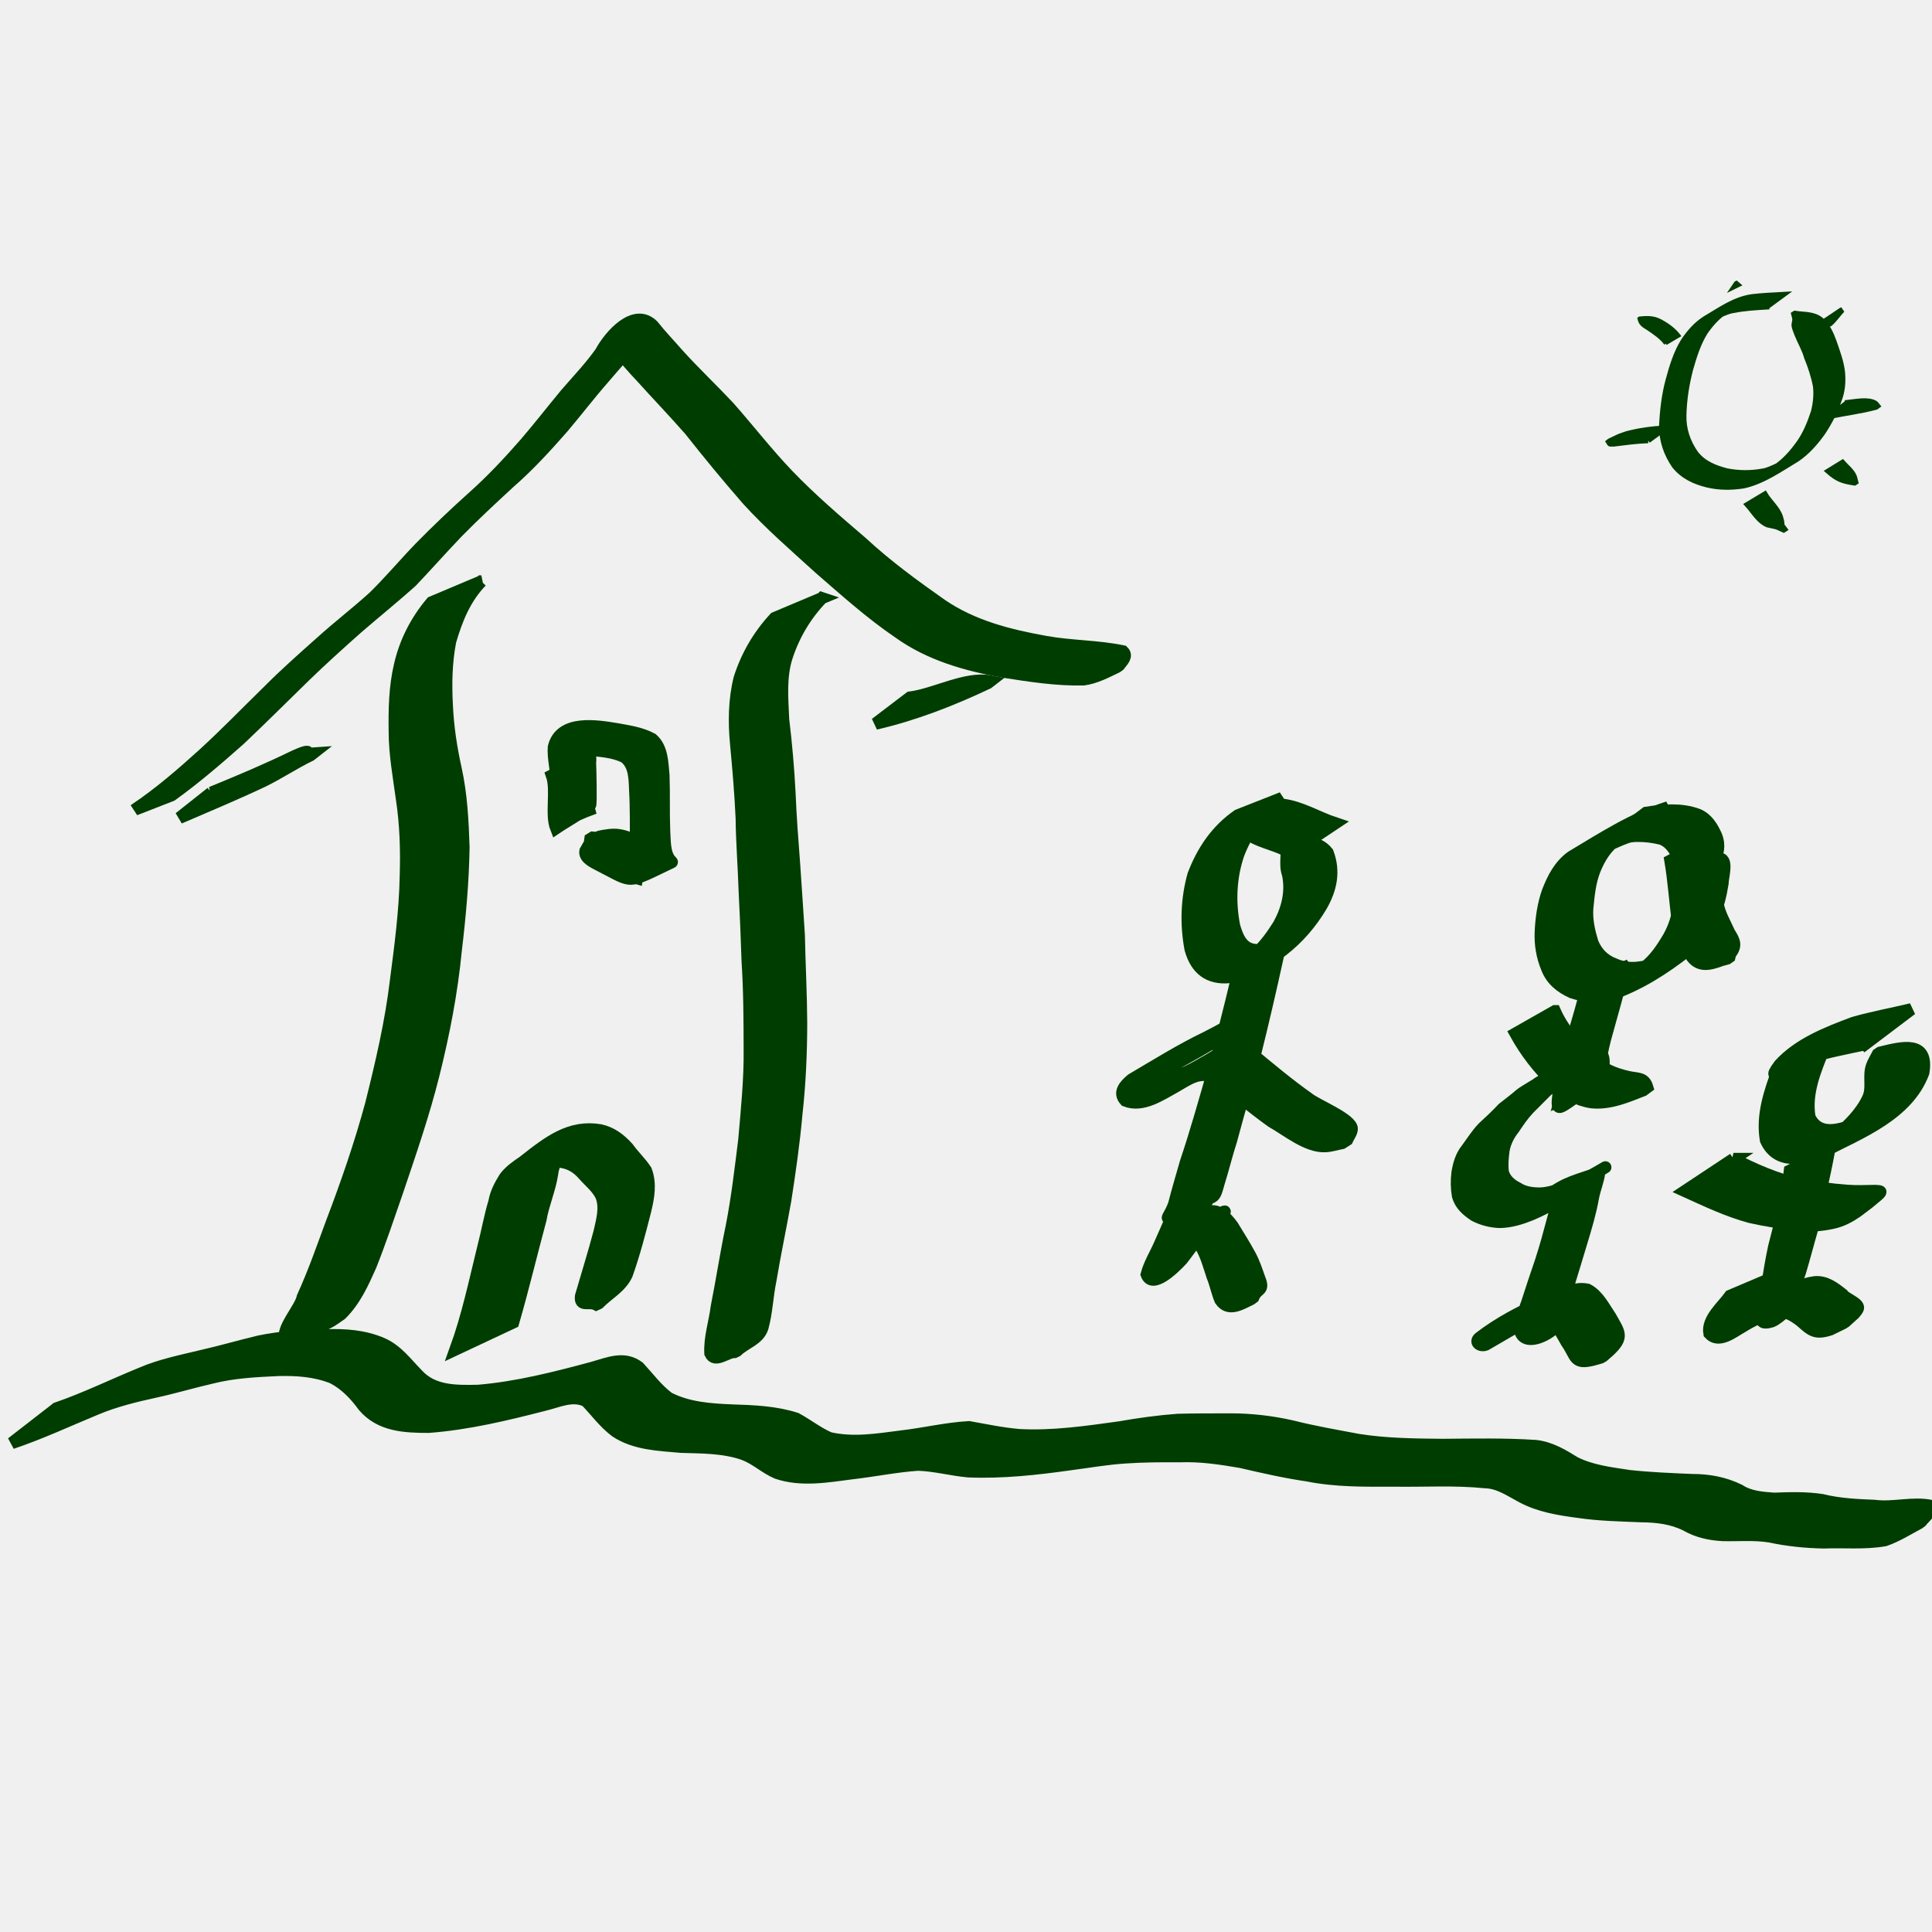
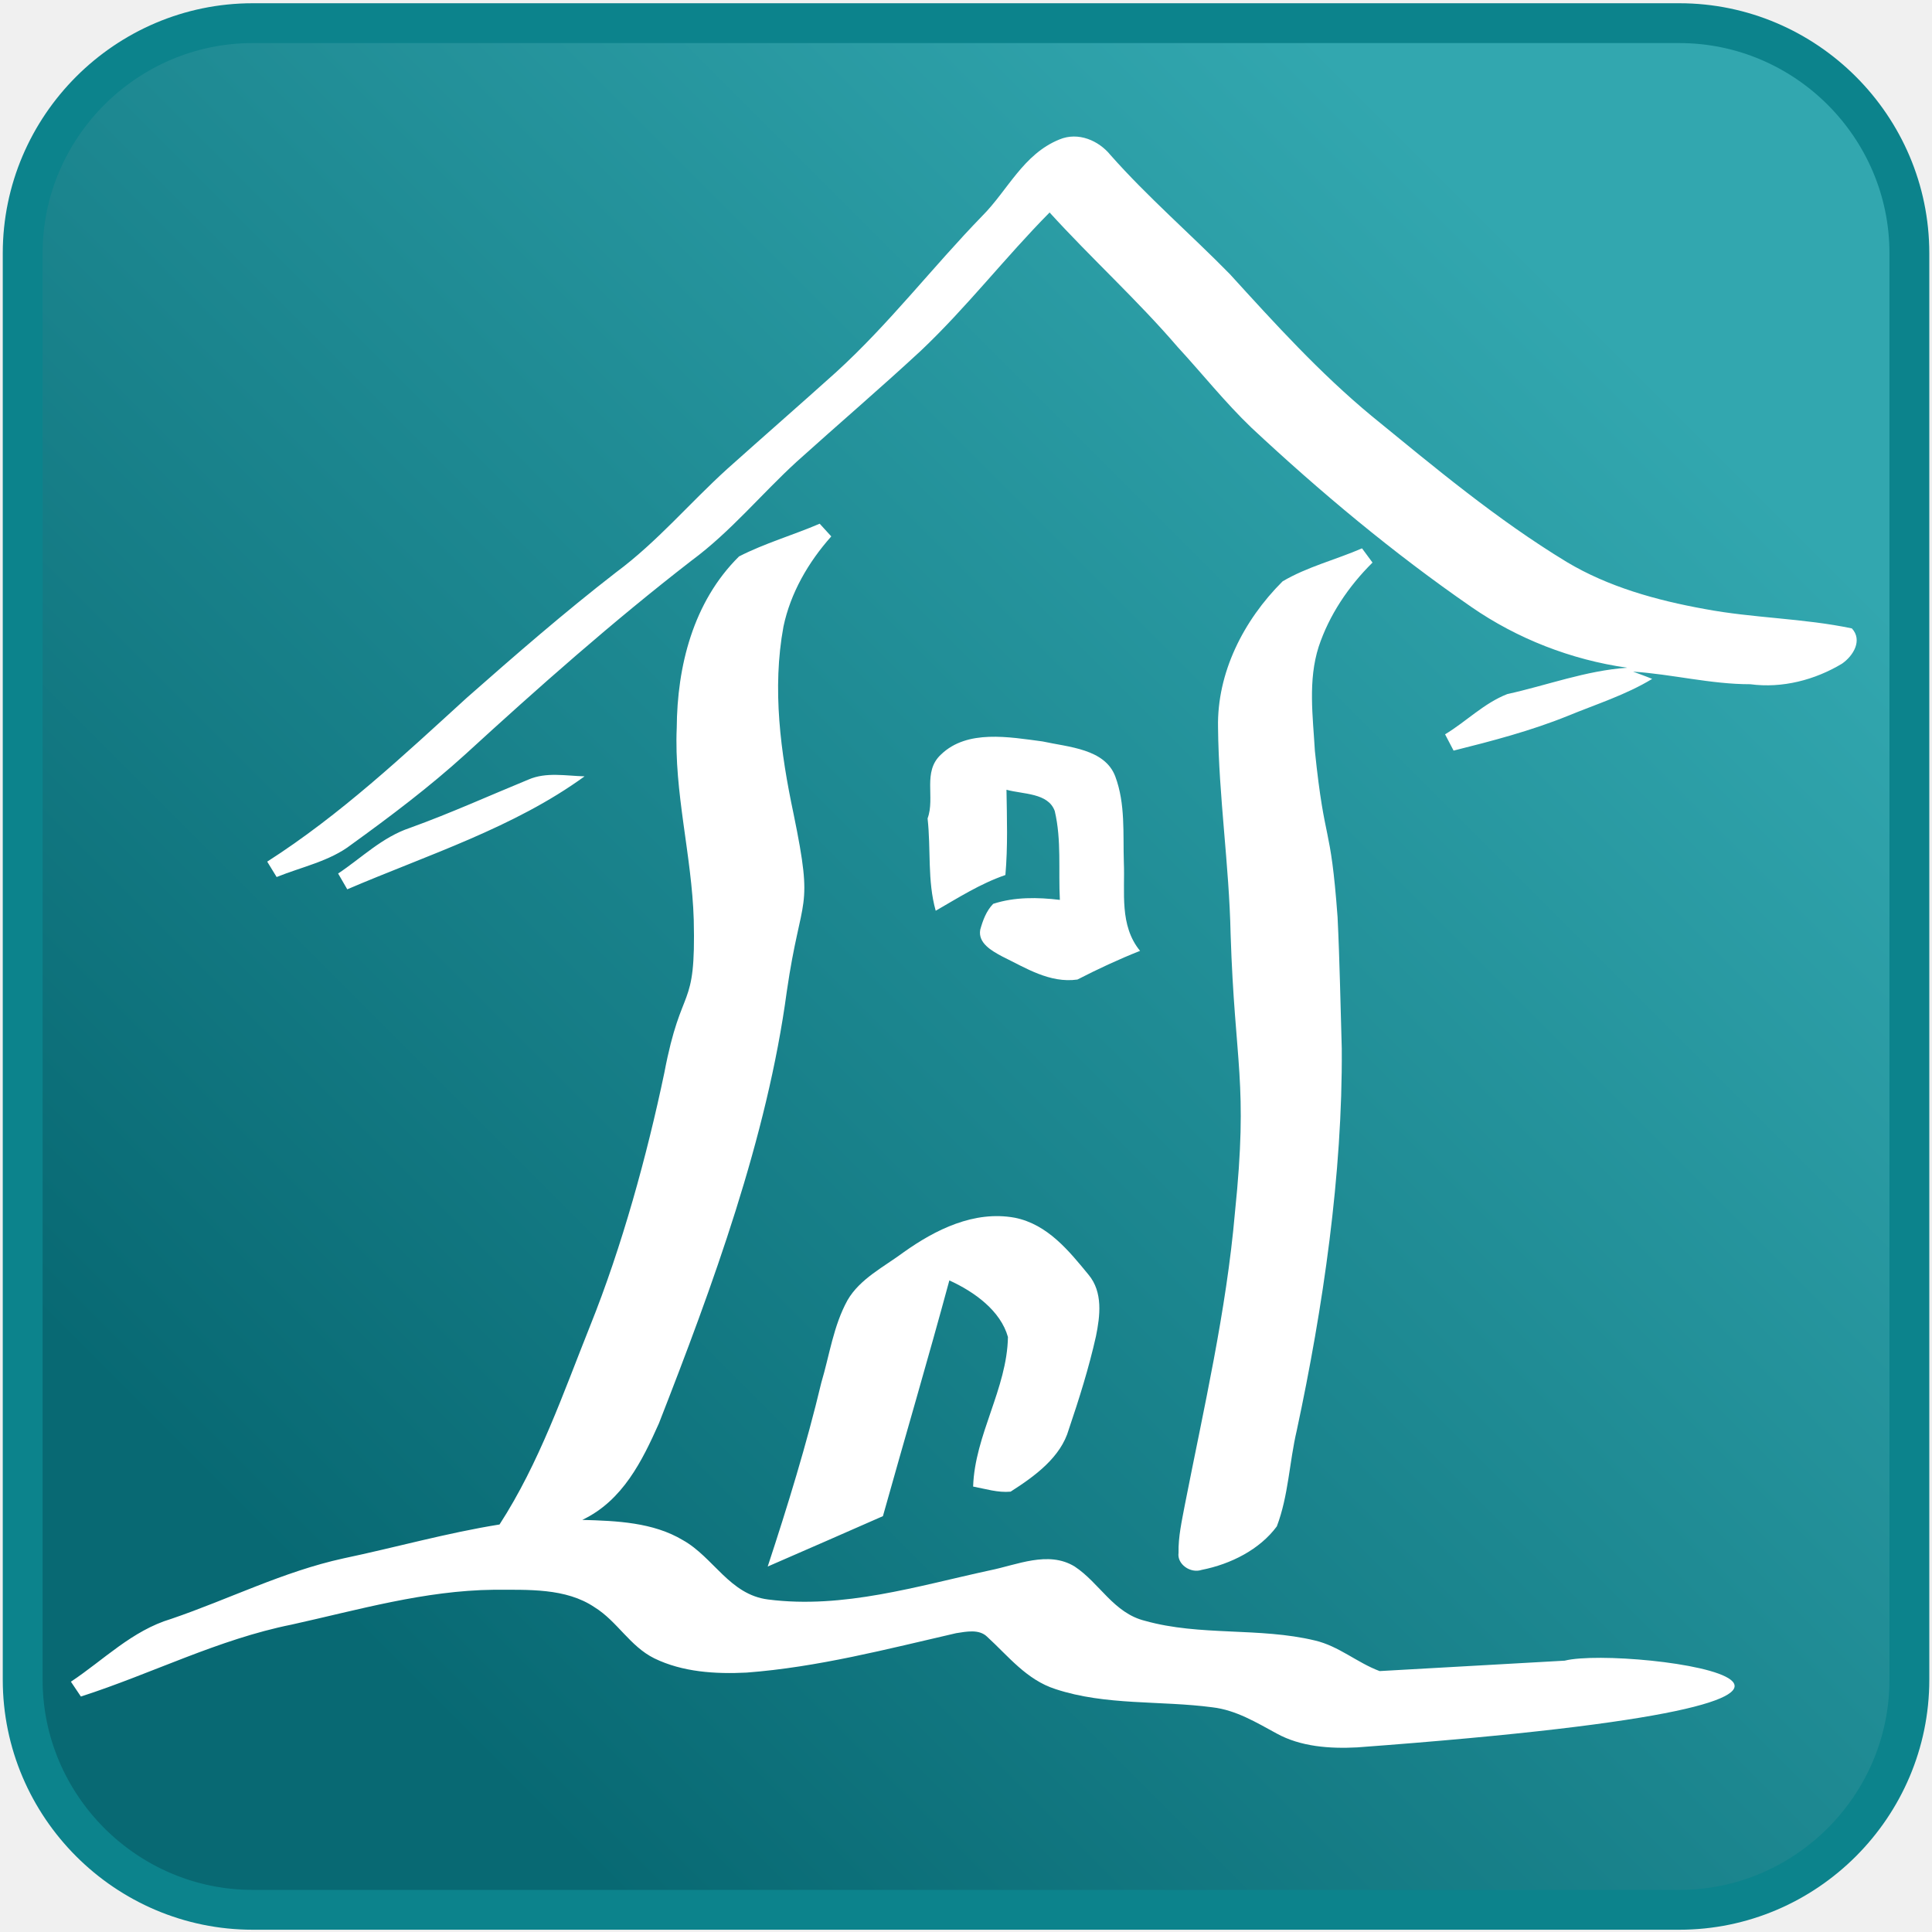
- <svg xmlns="http://www.w3.org/2000/svg" width="48px" height="48px" id="svg2952" version="1.1">
-   <defs id="defs2954">
-     </defs>
-   <g id="layer1">
-     <g id="g2881" transform="matrix(0.1455191,0,0,0.1455191,-29.77477,-40.18563)">
-       <path d="m 286.792,375.408 c -2.783,2.884 -4.217,6.458 -5.316,10.229 -0.701,3.602 -0.765,7.291 -0.568,10.944 0.163,3.669 0.717,7.301 1.516,10.882 0.959,4.373 1.18,8.858 1.33,13.319 -0.095,5.916 -0.625,11.813 -1.328,17.684 -0.693,7.136 -2.058,14.176 -3.795,21.125 -1.696,6.804 -3.997,13.428 -6.234,20.066 -1.469,4.224 -2.875,8.469 -4.533,12.624 -1.333,2.991 -2.658,5.925 -5.007,8.253 -2.183,1.503 -1,0.775 -3.571,2.148 l -3.557,1.474 c -1.817,0.701 -0.983,0.565 -2.454,0.632 -0.574,-1.964 2.613,-5.226 3.017,-7.188 1.9,-4.152 3.392,-8.469 4.978,-12.748 2.52,-6.614 4.841,-13.315 6.693,-20.15 1.753,-6.998 3.397,-14.015 4.253,-21.191 0.766,-5.875 1.548,-11.764 1.663,-17.696 0.147,-4.499 0.009,-8.985 -0.678,-13.444 -0.507,-3.725 -1.186,-7.435 -1.204,-11.21 -0.057,-3.829 0.004,-7.666 0.89,-11.418 0.914,-4.008 2.763,-7.593 5.411,-10.751 l 8.495,-3.584 z" id="path3338" style="fill:#003d00;fill-opacity:1;stroke:#003d00;stroke-width:2.06;stroke-opacity:1" />
-       <path d="m 344.936,378.271 c -2.741,2.851 -4.732,6.178 -5.972,9.916 -1.156,3.505 -0.789,7.18 -0.64,10.793 0.511,4.212 0.88,8.44 1.095,12.677 0.162,4.019 0.469,8.027 0.777,12.037 0.26,4.038 0.564,8.069 0.806,12.108 0.102,5.009 0.373,10.013 0.398,15.024 -0.008,5.17 -0.235,10.348 -0.808,15.487 -0.441,4.946 -1.146,9.858 -1.906,14.762 -0.809,4.588 -1.784,9.147 -2.55,13.742 -0.553,2.652 -0.617,5.399 -1.348,8.013 -0.673,2.053 -2.922,2.573 -4.355,3.953 l -0.423,0.207 c -1.331,-0.015 -3.339,1.951 -4.124,0.236 -0.145,-2.682 0.76,-5.31 1.09,-7.948 0.907,-4.569 1.602,-9.178 2.561,-13.738 0.954,-4.894 1.525,-9.85 2.144,-14.796 0.444,-5.136 0.976,-10.267 0.922,-15.43 -0.017,-5.002 -0.026,-10.007 -0.354,-15.001 -0.125,-4.085 -0.31,-8.168 -0.513,-12.25 -0.127,-4.063 -0.461,-8.119 -0.502,-12.184 -0.195,-4.256 -0.551,-8.489 -0.956,-12.729 -0.349,-3.727 -0.311,-7.5 0.595,-11.154 1.24,-3.876 3.24,-7.333 6.015,-10.334 l 8.051,-3.39 z" id="path3340" style="fill:#003d00;fill-opacity:1;stroke:#003d00;stroke-width:2.06;stroke-opacity:1" />
-       <path d="m 227.656,414.372 c 4.17,-2.791 7.973,-6.09 11.685,-9.453 3.801,-3.47 7.375,-7.177 11.058,-10.769 2.852,-2.875 5.886,-5.558 8.91,-8.25 2.965,-2.696 6.156,-5.128 9.119,-7.826 2.741,-2.679 5.204,-5.621 7.865,-8.378 2.898,-2.961 5.905,-5.812 8.985,-8.582 3.24,-2.87 6.188,-6.029 9.034,-9.282 2.363,-2.752 4.587,-5.618 6.902,-8.41 2.028,-2.348 4.19,-4.595 5.978,-7.137 1.488,-2.789 5.717,-7.678 8.885,-4.55 1.362,1.728 2.895,3.304 4.335,4.964 2.769,3.065 5.779,5.901 8.605,8.914 3.412,3.857 6.558,7.938 10.124,11.658 3.939,4.104 8.263,7.805 12.583,11.496 4.251,3.941 8.92,7.356 13.655,10.678 5.338,3.631 11.471,5.172 17.727,6.296 4.379,0.792 8.876,0.707 13.232,1.613 0.855,0.833 -0.135,1.674 -0.671,2.406 l -0.382,0.275 c -1.823,0.872 -3.635,1.835 -5.665,2.122 -4.624,0.101 -9.219,-0.62 -13.776,-1.336 -6.329,-1.15 -12.508,-2.881 -17.813,-6.689 -4.791,-3.259 -9.085,-7.133 -13.46,-10.921 -4.203,-3.824 -8.507,-7.54 -12.338,-11.75 -3.374,-3.87 -6.631,-7.82 -9.811,-11.851 -2.702,-3.089 -5.548,-6.048 -8.297,-9.095 -1.529,-1.583 -2.92,-3.276 -4.344,-4.951 -1.965,-2.317 -0.622,-0.382 5.492,-4.313 0.104,-0.067 -1.551,2.196 -1.397,2.142 -1.901,2.548 -4.119,4.836 -6.156,7.274 -2.417,2.754 -4.639,5.665 -7.005,8.463 -2.886,3.298 -5.85,6.535 -9.159,9.418 -3.009,2.78 -6.017,5.563 -8.884,8.491 -2.649,2.769 -5.186,5.637 -7.824,8.414 -3.008,2.694 -6.151,5.22 -9.201,7.865 -3.037,2.696 -6.061,5.411 -8.974,8.242 -3.703,3.617 -7.373,7.267 -11.128,10.829 -3.758,3.33 -7.565,6.611 -11.643,9.549 l -6.247,2.435 z" id="path3342" style="fill:#003d00;fill-opacity:1;stroke:#003d00;stroke-width:2.06;stroke-opacity:1" />
-       <path d="m 423.491,412.391 c -3.531,2.382 -5.913,5.639 -7.437,9.565 -1.36,3.96 -1.528,8.181 -0.737,12.268 0.913,3.253 2.211,4.7 5.643,3.932 4.651,-2.236 -2.323,1.611 -3.611,2.171 -0.648,0.281 1.128,-0.853 1.65,-1.328 1.598,-1.453 2.774,-3.117 3.921,-4.927 1.487,-2.688 2.226,-5.631 1.584,-8.66 -0.62,-1.748 0.038,-3.438 -0.37,-5.163 l 0.394,-0.259 c 2.48,0.026 5.03,-0.466 6.753,1.718 1.218,3.2 0.607,6.198 -1.099,9.154 -3.532,5.924 -8.814,10.1 -15.658,12.122 -3.523,0.34 -5.699,-1.358 -6.656,-4.787 -0.795,-4.236 -0.664,-8.503 0.496,-12.674 1.581,-4.12 3.919,-7.609 7.597,-10.17 l 7.531,-2.963 z" id="path3344" style="fill:#003d00;fill-opacity:1;stroke:#003d00;stroke-width:2.06;stroke-opacity:1" />
-       <path d="m 422.692,439.815 c -1.198,5.423 -2.44,10.83 -3.785,16.218 -1.341,4.968 -2.793,9.906 -4.121,14.878 -0.774,2.388 -1.353,4.829 -2.108,7.223 -0.968,3.412 -0.361,2.111 -7.57,3.822 -0.048,0.011 0.29,-0.605 1.117,-2.141 1.15,-2.572 2.645,-4.954 4.003,-7.415 l 0.978,-0.478 c 0.787,1.597 1.749,2.957 1.505,4.853 -0.01,0.101 -0.119,1.672 -0.277,1.772 -10.925,6.914 -8.579,6.589 -7.375,3.205 0.619,-2.415 1.33,-4.799 2.019,-7.194 1.673,-4.964 3.08,-10.009 4.534,-15.039 1.486,-5.442 2.885,-10.904 4.185,-16.393 l 6.895,-3.311 z" id="path3346" style="fill:#003d00;fill-opacity:1;stroke:#003d00;stroke-width:2.06;stroke-opacity:1" />
-       <path d="m 411.266,460.734 c 0.535,-2.449 1.624,-4.794 1.784,-7.318 -0.045,-0.044 -0.077,-0.155 -0.136,-0.132 -0.237,0.092 -0.28,0.443 -0.492,0.582 -0.617,0.407 -1.417,0.681 -2.078,1.011 0.471,-0.278 -2.447,1.43 -1.831,1.081 1.845,-1.045 7.348,-4.233 5.523,-3.155 -3.24,1.912 -6.443,3.822 -9.781,5.533 -3.087,1.489 -11.645,6.513 1.248,-0.871 -0.438,0.352 -2.599,1.806 -2.008,2.528 2.68,0.137 5.143,-1.583 7.396,-2.828 2.79,-1.629 4.393,-3.052 7.385,-1.159 3.178,2.635 6.323,5.272 9.696,7.655 1.2,1.058 7.545,3.576 7.439,5.255 -0.042,0.672 -0.538,1.235 -0.807,1.852 l -0.845,0.543 c -0.952,0.18 -1.888,0.487 -2.855,0.54 -3.129,0.171 -6.619,-2.769 -9.187,-4.211 -3.355,-2.382 -6.453,-5.078 -9.761,-7.518 -2.526,-1.206 -4.464,0.303 -6.705,1.59 -2.488,1.364 -5.579,3.516 -8.495,2.359 -1.256,-1.371 -0.145,-2.588 1.054,-3.609 4.213,-2.474 8.364,-5.081 12.775,-7.198 0.639,-0.323 2.531,-1.339 1.916,-0.972 -12.658,7.535 -1.058,0.267 3.395,-1.808 0.75,-0.268 2.279,-0.784 1.903,0.647 -0.991,2.688 -2.032,5.36 -3.109,8.014 l -3.425,1.589 z" id="path3348" style="fill:#003d00;fill-opacity:1;stroke:#003d00;stroke-width:2.06;stroke-opacity:1" />
-       <path d="m 412.738,476.054 c -1.292,3.246 -2.537,6.51 -3.912,9.722 -0.782,1.757 -1.472,3.568 -2.46,5.225 -0.61,1.201 -0.76,0.132 -1.036,0.253 -2.781,1.217 -5.225,3.249 -3.474,1.823 0.837,-0.898 1.556,-1.903 2.311,-2.871 0.893,-1.139 1.889,-2.207 2.693,-3.413 3.752,-5.195 5.793,-4.602 8.192,-1.338 1.006,1.655 2.041,3.29 2.966,4.991 0.685,1.26 1.135,2.625 1.606,3.974 0.922,2.234 -0.353,1.58 -1.032,3.237 l -0.374,0.286 c -1.729,0.835 -3.871,2.213 -5.244,0.182 -0.561,-1.31 -0.811,-2.753 -1.368,-4.076 -0.6,-1.814 -1.082,-3.713 -2.116,-5.342 -0.383,-0.666 -0.445,-0.899 -0.988,-1.409 -0.129,-0.121 -0.574,-0.198 -0.433,-0.306 8.065,-6.213 5.639,-3.696 3.908,-2.355 -1.203,1.129 -2.277,2.383 -3.325,3.655 -0.793,0.938 -1.48,1.955 -2.243,2.916 -1.485,1.594 -5.08,5.075 -6.035,2.534 0.473,-1.804 1.498,-3.415 2.233,-5.116 1.421,-3.188 2.853,-6.377 3.94,-9.699 l 6.192,-2.877 z" id="path3350" style="fill:#003d00;fill-opacity:1;stroke:#003d00;stroke-width:2.06;stroke-opacity:1" />
-       <path d="m 483.136,418.883 c -3.586,0.886 -15.815,8.036 -2.296,0.439 -1.929,1.329 -3.104,3.209 -3.966,5.337 -0.841,2.123 -1.046,4.376 -1.26,6.622 -0.133,2.021 0.312,3.934 0.897,5.841 0.752,1.757 1.935,2.964 3.712,3.636 1.97,0.886 3.933,0.786 5.961,0.229 2.61,-1.05 7.528,-3.912 -3.662,2.318 -0.333,0.185 0.645,-0.406 0.961,-0.62 0.494,-0.334 1.274,-0.918 1.751,-1.27 1.877,-1.4 3.152,-3.344 4.319,-5.336 0.945,-1.716 1.512,-3.553 1.766,-5.489 0.415,-3.172 0.028,-3.877 2.575,-6.191 0.345,-0.365 0.69,-0.731 1.035,-1.096 l 0.413,-0.227 c 0.45,-0.047 0.9,-0.095 1.351,-0.142 0.528,-0.058 1.057,-0.23 1.585,-0.175 1.421,0.148 0.38,3.438 0.437,4.201 -0.344,2.028 -0.734,4.047 -1.804,5.84 -1.149,2.046 -2.374,4.127 -4.208,5.638 -3.925,3.074 -8.232,5.85 -12.961,7.47 -2.31,0.507 -4.49,0.414 -6.753,-0.324 -1.92,-0.885 -3.478,-2.112 -4.261,-4.148 -0.818,-1.936 -1.166,-4.072 -1.073,-6.172 0.111,-2.339 0.434,-4.689 1.221,-6.905 0.891,-2.286 1.99,-4.431 4.023,-5.919 5.414,-3.225 10.488,-6.567 16.509,-8.458 l -6.272,4.9 z" id="path3352" style="fill:#003d00;fill-opacity:1;stroke:#003d00;stroke-width:2.06;stroke-opacity:1" />
-       <path d="m 481.991,441.314 c -1.075,4.055 -2.176,8.104 -3.317,12.141 -0.508,1.877 -0.811,3.784 -1.153,5.696 -0.398,4.275 0.063,2.301 -6.644,4.994 0.242,-0.935 0.754,-1.817 0.761,-2.8 0.105,-0.541 0.323,-1.859 -0.566,-1.612 -4.137,2.664 9.982,-6.158 3.802,-1.759 -2.827,1.828 -1.074,0.709 -7.752,4.474 -0.412,0.232 -1.669,0.891 -1.258,0.657 6.198,-3.533 7.844,-4.842 5.506,-3.037 -0.836,0.855 -1.779,1.589 -2.711,2.333 -1.024,1.029 -2.058,2.048 -3.074,3.085 -0.955,1.024 -1.77,2.198 -2.538,3.369 -0.862,1.078 -1.481,2.309 -1.724,3.668 -0.17,1.241 -0.28,2.524 -0.121,3.77 0.353,1.251 1.326,2.114 2.453,2.673 1.139,0.755 2.444,0.941 3.78,0.952 1.66,-0.014 3.191,-0.625 4.714,-1.209 2.385,-1.206 6.162,-3.309 -4.677,2.719 -0.192,0.107 0.361,-0.25 0.538,-0.379 0.55,-0.401 0.523,-0.392 1.019,-0.806 2.703,-2.187 4.934,-2.595 8.629,-3.881 -0.21,1.447 -0.78,2.791 -1.065,4.225 -0.457,2.603 -1.219,5.129 -1.985,7.654 -0.7,2.392 -1.452,4.767 -2.171,7.152 -0.142,1.106 -0.709,2.126 -0.959,3.188 -0.286,0.23 -0.286,0.536 -0.138,1.009 0.536,0.592 -6.281,6.379 -7.255,3.482 -0.986,-0.326 -1.991,0.307 -2.884,0.714 -7.537,4.102 9.238,-5.571 4.322,-2.501 -0.954,0.946 -1.563,-0.239 -0.496,-0.997 -15.18,8.96 0.401,-0.684 5.193,-2.833 1.763,-0.677 3.535,-1.533 5.445,-1.112 1.813,0.964 2.77,2.967 3.891,4.614 1.552,2.757 2.32,3.459 -0.22,5.84 -0.352,0.307 -0.704,0.614 -1.056,0.921 l -0.413,0.227 c -0.413,0.117 -0.827,0.234 -1.241,0.351 -3.354,0.848 -2.846,-0.551 -4.553,-2.977 -0.873,-1.483 -1.693,-3.379 -3.332,-4.084 -1.819,-0.052 -3.466,0.741 -5.103,1.454 -0.644,0.309 -2.529,1.322 -1.916,0.958 2.073,-1.231 4.159,-2.441 6.249,-3.642 0.57,-0.327 -1.099,0.72 -1.666,1.053 -2.651,1.556 -5.311,3.094 -7.967,4.641 -0.95,0.437 -2.085,-0.375 -1.142,-1.145 3.312,-2.537 7.06,-4.519 10.883,-6.177 1.227,-0.412 2.73,-0.869 3.565,0.452 1.577,3.366 -6.68,8.451 -7.501,4.488 0.069,-0.482 -0.239,-0.988 -0.076,-1.45 0.772,-0.815 0.745,-2.1 1.198,-3.089 0.771,-2.437 1.601,-4.853 2.419,-7.274 0.832,-2.542 1.52,-5.124 2.205,-7.709 0.439,-1.472 0.919,-2.909 1.593,-4.29 11.397,-6.286 6.479,-3.901 4.153,-1.937 -2.853,2.456 -6.113,4.444 -9.6,5.941 -1.707,0.691 -3.488,1.248 -5.346,1.282 -1.538,-0.058 -2.928,-0.406 -4.309,-1.107 -1.285,-0.854 -2.402,-1.795 -2.855,-3.337 -0.227,-1.324 -0.25,-2.647 -0.082,-3.983 0.253,-1.474 0.628,-2.831 1.587,-4.028 0.916,-1.232 1.724,-2.546 2.797,-3.657 1.159,-1.065 2.306,-2.137 3.38,-3.29 0.994,-0.801 2.037,-1.536 2.984,-2.394 0.504,-0.527 18.393,-10.944 2.968,-1.909 -0.205,0.12 0.419,-0.223 0.628,-0.334 2.981,-1.946 5.793,-5.581 9.465,-5.314 1.1,0.587 1.225,1.418 1.134,2.59 -0.272,1.02 -0.278,2.115 -0.864,3.035 -6.796,3.833 -7.449,6.222 -6.75,1.392 0.26,-2.01 0.766,-3.977 1.38,-5.906 1.149,-4.037 2.492,-8.019 3.391,-12.123 l 6.446,-3.115 z" id="path3354" style="fill:#003d00;fill-opacity:1;stroke:#003d00;stroke-width:2.06;stroke-opacity:1" />
-       <path d="m 470.074,448.79 c 1.434,3.227 3.823,5.853 6.411,8.194 1.694,1.67 3.786,2.514 6.06,3.027 1.639,0.39 2.79,0.041 3.313,1.77 l -0.698,0.517 c -2.828,1.1 -5.722,2.372 -8.83,2.053 -2.495,-0.396 -4.585,-1.59 -6.456,-3.283 -2.6,-2.478 -4.782,-5.31 -6.526,-8.456 l 6.725,-3.822 z" id="path3356" style="fill:#003d00;fill-opacity:1;stroke:#003d00;stroke-width:2.06;stroke-opacity:1" />
-       <path d="m 485.654,414.917 c 2.925,-0.449 5.976,-0.725 8.799,0.313 1.627,0.663 2.475,2.087 3.165,3.607 0.668,1.654 0.311,3.051 -0.422,4.609 -1.356,1.656 -0.618,0.824 -2.229,2.482 l -0.422,0.21 c -1.435,-0.115 -0.759,-0.002 -2.034,-0.309 -0.871,-0.967 -0.995,-2.131 -1.398,-3.322 -0.609,-1.357 -1.348,-2.499 -2.767,-3.117 -2.862,-0.741 -5.759,-0.656 -8.636,0.051 l 5.944,-4.524 z" id="path3358" style="fill:#003d00;fill-opacity:1;stroke:#003d00;stroke-width:2.06;stroke-opacity:1" />
-       <path d="m 496.48,419.581 c 0.364,3.502 0.764,7.005 1.333,10.48 0.232,1.946 1.274,3.596 2.049,5.346 0.927,1.45 1.242,2.227 0.141,3.638 -0.04,0.166 -0.08,0.332 -0.12,0.498 l -0.387,0.269 c -0.352,0.097 -0.703,0.194 -1.055,0.291 -2.048,0.77 -3.894,1.189 -5.208,-0.917 -0.994,-1.738 -1.862,-3.566 -2.151,-5.568 -0.479,-3.504 -0.697,-7.039 -1.284,-10.529 l 6.684,-3.509 z" id="path3360" style="fill:#003d00;fill-opacity:1;stroke:#003d00;stroke-width:2.06;stroke-opacity:1" />
-       <path d="m 424.925,421.819 c -2.4,-1.624 -5.913,-1.809 -7.975,-3.898 -0.132,-1.069 0.842,-1.799 1.477,-2.539 l 0.385,-0.272 c 1.502,-0.68 3.001,-1.5 4.685,-1.578 3.215,0.364 6.052,2.177 9.091,3.183 l -7.664,5.102 z" id="path3362" style="fill:#003d00;fill-opacity:1;stroke:#003d00;stroke-width:2.06;stroke-opacity:1" />
-       <path d="m 516.064,455.082 c -1.511,3.743 -3.2,7.694 -2.51,11.79 1.784,3.814 6.272,1.857 9.176,0.58 0.755,-0.434 3.038,-1.702 2.265,-1.302 -10.714,5.534 -3.977,2.971 -1.451,-2.513 0.827,-1.72 0.031,-3.722 0.653,-5.476 0.253,-0.714 0.678,-1.354 1.017,-2.031 l 0.392,-0.262 c 3.663,-0.889 8.325,-2.184 7.388,3.413 -2.685,7.158 -10.717,10.242 -17.04,13.493 -3.582,1.238 -7.92,2.26 -9.85,-1.946 -0.729,-4.185 0.651,-8.234 2.109,-12.139 l 7.851,-3.608 z" id="path3374" style="fill:#003d00;fill-opacity:1;stroke:#003d00;stroke-width:2.06;stroke-opacity:1" />
-       <path d="m 516.865,472.735 c -0.819,4.418 -1.879,8.784 -2.837,13.172 -0.72,2.465 -1.356,4.953 -2.093,7.414 -0.648,1.737 -1.048,3.549 -1.654,5.3 -0.528,1.339 -1.577,2.161 -2.74,2.925 l -0.425,0.204 c -0.888,0.252 -1.821,0.505 -1.85,-0.722 0.211,-1.686 0.68,-3.308 0.984,-4.975 0.394,-2.342 0.738,-4.691 1.252,-7.012 1.124,-4.288 2.192,-8.616 2.696,-13.027 l 6.668,-3.279 z" id="path3376" style="fill:#003d00;fill-opacity:1;stroke:#003d00;stroke-width:2.06;stroke-opacity:1" />
-       <path d="m 512.433,479.273 c 0.334,0.375 0.667,0.751 1.001,1.126 l -0.587,0.393 c -0.772,-0.081 -1.544,-0.161 -2.315,-0.242 l 1.902,-1.277 z" id="path3378" style="fill:#003d00;fill-opacity:1;stroke:#003d00;stroke-width:2.06;stroke-opacity:1" />
-       <path d="m 500.571,474.011 c 3.521,1.799 7.145,3.4 11.005,4.292 2.776,0.554 5.593,0.946 8.417,1.147 1.607,0.127 3.215,0.046 4.825,0.024 0.8,0.087 1.218,-0.03 0.426,0.702 -1.155,0.955 -0.687,0.559 -1.411,1.177 l -0.367,0.295 c -0.986,0.743 -0.372,0.28 -1.842,1.391 -1.271,0.87 -2.59,1.573 -4.113,1.898 -1.877,0.41 -3.787,0.568 -5.705,0.354 -2.824,-0.287 -5.63,-0.731 -8.401,-1.354 -3.876,-1.057 -7.476,-2.778 -11.125,-4.433 l 8.292,-5.493 z" id="path3380" style="fill:#003d00;fill-opacity:1;stroke:#003d00;stroke-width:2.06;stroke-opacity:1" />
-       <path d="m 507.675,494.125 c -1.085,1.698 -3.674,3.443 -3.603,5.692 1.585,-0.63 3.045,-1.577 4.523,-2.427 1.822,-1.047 3.74,-2.058 5.848,-2.326 1.881,-0.183 3.354,0.979 4.751,2.079 0.31,0.654 2.945,1.534 2.624,2.416 -0.124,0.34 -0.418,0.591 -0.628,0.886 -0.502,0.454 -1.005,0.909 -1.507,1.363 l -0.392,0.261 c -0.726,0.356 -1.451,0.712 -2.177,1.068 -2.572,0.822 -3.181,0.23 -5.095,-1.468 -1.292,-0.969 -2.628,-1.822 -4.318,-1.501 -2.023,0.551 -3.901,1.431 -5.683,2.541 -1.579,0.893 -3.986,2.867 -5.565,1.117 -0.451,-2.451 2.272,-4.647 3.545,-6.442 l 7.675,-3.259 z" id="path3382" style="fill:#003d00;fill-opacity:1;stroke:#003d00;stroke-width:2.06;stroke-opacity:1" />
-       <path d="m 523.018,454.453 c -3.242,0.696 -6.516,1.306 -9.683,2.302 0.721,-0.631 -3.421,1.722 -2.59,1.246 14.096,-8.089 8.964,-5.36 6.126,-3.448 -2.353,2.064 -4.998,3.712 -7.546,5.512 l -0.434,0.183 c -0.913,-1.06 -2.258,0.171 -0.463,-2.286 3.266,-3.597 8.154,-5.506 12.66,-7.19 3.249,-0.925 6.578,-1.529 9.863,-2.314 l -7.931,5.997 z" id="path3384" style="fill:#003d00;fill-opacity:1;stroke:#003d00;stroke-width:2.06;stroke-opacity:1" />
-       <path d="m 506.239,328.538 c -1.877,0.117 -3.756,0.215 -5.603,0.585 -1.776,0.13 -7.174,3.399 -1.101,-0.029 -1.559,0.932 -2.736,2.255 -3.771,3.722 -1.224,1.956 -1.91,4.163 -2.54,6.364 -0.663,2.566 -1.086,5.186 -1.146,7.836 -0.075,2.406 0.672,4.578 2.031,6.53 1.347,1.74 3.29,2.509 5.352,3.031 2.033,0.396 4.076,0.402 6.108,0.034 1.616,-0.134 8.279,-4.04 2.022,-0.583 1.707,-1.119 3.03,-2.638 4.203,-4.284 1.119,-1.604 1.844,-3.413 2.452,-5.258 0.366,-1.444 0.518,-2.891 0.359,-4.371 -0.319,-1.713 -0.874,-3.38 -1.532,-4.99 -0.38,-1.373 -1.13,-2.595 -1.654,-3.908 -0.11,-0.291 -0.468,-1.18 -0.482,-1.487 -0.015,-0.352 0.148,-0.695 0.137,-1.047 -0.01,-0.307 -0.132,-0.6 -0.199,-0.901 l 0.179,-0.113 c 1.559,0.257 3.18,0.052 4.474,1.125 1.113,1.017 1.693,2.343 2.204,3.743 0.579,1.704 1.237,3.396 1.425,5.202 0.145,1.601 0.026,3.196 -0.569,4.707 -0.665,1.97 -1.625,3.82 -2.774,5.552 -1.222,1.72 -2.616,3.314 -4.365,4.52 -2.922,1.745 -5.788,3.82 -9.169,4.566 -2.07,0.324 -4.163,0.324 -6.212,-0.168 -2.177,-0.538 -4.141,-1.453 -5.575,-3.245 -1.396,-2.039 -2.16,-4.266 -2.168,-6.761 0.128,-2.68 0.432,-5.348 1.141,-7.944 0.612,-2.244 1.29,-4.498 2.509,-6.498 1.008,-1.526 2.188,-2.905 3.749,-3.895 2.618,-1.536 4.928,-3.254 7.941,-3.727 1.798,-0.215 3.604,-0.297 5.411,-0.394 l -2.837,2.084 z" id="path3386" style="fill:#003d00;fill-opacity:1;stroke:#003d00;stroke-width:0.926;stroke-opacity:1" />
-       <path d="m 489.003,334.795 c -0.84,-1.053 -1.948,-1.815 -3.059,-2.553 -0.805,-0.494 -1.261,-0.752 -1.481,-1.694 l 0.111,-0.075 c 1.196,-0.115 2.342,-0.152 3.442,0.426 1.231,0.648 2.373,1.455 3.235,2.563 l -2.249,1.332 z" id="path3388" style="fill:#003d00;fill-opacity:1;stroke:#003d00;stroke-width:0.584;stroke-opacity:1" />
-       <path d="m 486.004,351.361 c -1.971,0.063 -3.925,0.333 -5.88,0.573 -0.785,-0.032 -0.54,0.158 -0.863,-0.342 l 0.168,-0.129 c 2.064,-0.978 1.071,-0.576 2.961,-1.245 2.118,-0.543 4.271,-0.858 6.458,-0.94 l -2.845,2.083 z" id="path3390" style="fill:#003d00;fill-opacity:1;stroke:#003d00;stroke-width:0.926;stroke-opacity:1" />
-       <path d="m 505.931,360.518 c 0.755,1.306 2.164,2.426 2.63,3.894 0.763,2.402 -0.578,0.283 0.75,2.096 l -0.179,0.113 c -1.631,-0.741 -0.724,-0.419 -2.75,-0.884 -1.502,-0.629 -2.395,-2.28 -3.435,-3.429 l 2.984,-1.79 z" id="path3392" style="fill:#003d00;fill-opacity:1;stroke:#003d00;stroke-width:0.926;stroke-opacity:1" />
-       <path d="m 520.029,344.904 c 1.346,-0.137 3.462,-0.624 4.713,0.096 0.18,0.103 0.27,0.315 0.405,0.472 l -0.237,0.172 c -2.606,0.709 -5.275,1.009 -7.909,1.585 l 3.028,-2.324 z" id="path3394" style="fill:#003d00;fill-opacity:1;stroke:#003d00;stroke-width:0.926;stroke-opacity:1" />
-       <path d="m 519.177,355.113 c 0.649,0.747 1.521,1.386 1.948,2.308 0.153,0.331 0.193,0.703 0.29,1.054 l -0.179,0.114 c -2.042,-0.307 -2.92,-0.613 -4.483,-1.983 l 2.424,-1.493 z" id="path3398" style="fill:#003d00;fill-opacity:1;stroke:#003d00;stroke-width:0.926;stroke-opacity:1" />
-       <path d="m 240.691,411.481 c 4.746,-1.944 9.477,-3.929 14.089,-6.175 0.096,-0.04 1.838,-0.875 2.304,-0.802 0.13,0.02 0.12,0.234 0.18,0.351 0.244,-0.017 0.488,-0.034 0.733,-0.051 l -0.371,0.29 c -2.798,1.345 -5.367,3.094 -8.162,4.451 -4.687,2.212 -9.467,4.203 -14.225,6.256 l 5.453,-4.32 z" id="path3404" style="fill:#003d00;fill-opacity:1;stroke:#003d00;stroke-width:2.06;stroke-opacity:1" />
-       <path d="m 359.972,395.238 c 4.191,-0.512 9.561,-3.56 13.678,-2.761 l -0.372,0.288 c -6.166,2.922 -12.516,5.401 -19.182,6.945 l 5.876,-4.472 z" id="path3406" style="fill:#003d00;fill-opacity:1;stroke:#003d00;stroke-width:2.06;stroke-opacity:1" />
-       <path d="m 500.308,325.423 c 0.22,-0.325 0.441,-0.65 0.661,-0.975 l 0.12,-0.059 c 0.161,0.138 0.323,0.277 0.484,0.415 l -1.265,0.619 z" id="path3286" style="fill:#003d00;fill-opacity:1;stroke:#003d00;stroke-width:0.584;stroke-miterlimit:4;stroke-opacity:1;stroke-dasharray:none" />
-       <path d="m 513.796,332.74 c 1.627,-1.339 3.444,-2.406 5.165,-3.614 l 0.197,-0.079 c -0.754,0.767 -1.292,1.683 -2.137,2.383 l -3.224,1.31 z" id="path3290" style="fill:#003d00;fill-opacity:1;stroke:#003d00;stroke-width:0.926;stroke-miterlimit:4;stroke-opacity:1;stroke-dasharray:none" />
-       <path d="m 214.271,516.603 c 4.944,-1.703 9.645,-4.012 14.48,-5.987 3.34,-1.439 6.914,-2.131 10.426,-2.988 3.254,-0.734 6.45,-1.678 9.696,-2.449 3.718,-0.757 7.516,-1.033 11.304,-1.059 3.373,-0.117 6.712,0.112 9.814,1.498 2.449,1.117 4.003,3.273 5.823,5.131 2.696,3.034 6.689,2.922 10.437,2.854 6.635,-0.549 13.117,-2.211 19.529,-3.933 2.76,-0.78 5.398,-1.989 7.901,-0.088 1.677,1.815 3.08,3.763 5.079,5.255 3.324,1.707 7.134,1.968 10.806,2.119 3.717,0.116 7.411,0.256 10.972,1.4 1.954,1.061 3.636,2.424 5.681,3.322 4.038,0.935 8.213,0.25 12.261,-0.277 3.861,-0.44 7.688,-1.376 11.572,-1.593 2.871,0.508 5.674,1.113 8.591,1.355 5.743,0.303 11.458,-0.532 17.13,-1.32 3.287,-0.579 6.583,-1.034 9.91,-1.282 2.996,-0.09 5.993,-0.057 8.99,-0.076 3.563,-6e-4 7.085,0.41 10.556,1.199 3.719,0.944 7.5,1.587 11.268,2.302 4.783,0.755 9.621,0.802 14.45,0.846 5.287,-0.043 10.578,-0.153 15.857,0.193 2.498,0.279 4.583,1.537 6.67,2.83 2.888,1.456 6.14,1.816 9.294,2.299 3.561,0.389 7.14,0.527 10.718,0.682 2.842,-0.01 5.531,0.49 8.077,1.738 1.775,1.161 3.872,1.297 5.924,1.453 2.75,-0.101 5.463,-0.191 8.191,0.227 2.936,0.733 5.955,0.866 8.963,0.99 3.199,0.426 6.621,-0.666 9.775,0.033 -0.02,1.001 -1.196,1.884 -1.802,2.657 l -0.379,0.28 c -1.907,1.018 -3.763,2.194 -5.812,2.908 -3.436,0.611 -6.984,0.244 -10.457,0.383 -3.09,-0.064 -6.137,-0.365 -9.159,-1.017 -2.651,-0.432 -5.321,-0.179 -7.995,-0.24 -2.244,-0.108 -4.364,-0.567 -6.328,-1.697 -2.376,-1.194 -4.965,-1.495 -7.604,-1.52 -3.606,-0.157 -7.229,-0.211 -10.805,-0.746 -3.289,-0.43 -6.662,-0.982 -9.617,-2.568 -2.043,-1.072 -3.908,-2.448 -6.328,-2.5 -5.187,-0.529 -10.405,-0.182 -15.608,-0.268 -4.902,0.018 -9.855,0.084 -14.684,-0.889 -3.824,-0.556 -7.585,-1.414 -11.346,-2.289 -3.467,-0.601 -6.96,-1.124 -10.493,-0.984 -3.009,-0.017 -6.02,-0.015 -9.023,0.187 -3.235,0.186 -6.425,0.758 -9.635,1.175 -5.76,0.815 -11.571,1.455 -17.397,1.22 -2.902,-0.26 -5.715,-1.051 -8.616,-1.139 -3.785,0.264 -7.51,1.033 -11.277,1.464 -4.198,0.551 -8.669,1.345 -12.779,-0.057 -2.027,-0.863 -3.624,-2.435 -5.688,-3.206 -3.436,-1.196 -7.097,-1.142 -10.698,-1.254 -3.818,-0.346 -7.838,-0.447 -11.146,-2.632 -1.973,-1.478 -3.357,-3.427 -5.051,-5.183 -2.324,-1.174 -4.837,0.107 -7.196,0.661 -6.479,1.668 -13.026,3.241 -19.715,3.747 -4.092,-0.005 -8.244,-0.196 -11.09,-3.532 -1.422,-1.964 -3.126,-3.754 -5.309,-4.872 -2.993,-1.178 -6.138,-1.39 -9.337,-1.302 -3.786,0.177 -7.595,0.37 -11.288,1.302 -3.225,0.738 -6.393,1.691 -9.627,2.394 -3.433,0.748 -6.855,1.581 -10.105,2.944 -4.787,1.975 -9.489,4.177 -14.402,5.832 l 7.649,-5.931 z" id="path3294" style="fill:#003d00;fill-opacity:1;stroke:#003d00;stroke-width:2.06;stroke-miterlimit:4;stroke-opacity:1;stroke-dasharray:none" />
-       <path d="m 282.377,506.564 c 2.075,-5.711 3.316,-11.677 4.769,-17.565 0.663,-2.535 1.107,-5.139 1.867,-7.647 0.266,-1.533 0.977,-2.843 1.783,-4.145 0.853,-1.152 2.015,-1.93 3.178,-2.73 4.482,-3.544 7.999,-6.204 13.11,-5.359 1.98,0.444 3.401,1.551 4.73,3.014 0.964,1.349 2.169,2.458 3.081,3.846 0.841,2.253 0.442,4.533 -0.105,6.804 -0.934,3.683 -1.89,7.381 -3.165,10.964 -0.998,2.176 -3.172,3.285 -4.806,4.931 l -0.427,0.199 c -1.191,-0.643 -2.852,0.499 -2.59,-1.448 1.051,-3.624 2.183,-7.225 3.148,-10.874 0.445,-1.994 1.107,-4.194 0.328,-6.187 -0.683,-1.458 -1.997,-2.463 -3.046,-3.654 -1.208,-1.418 -2.747,-2.229 -4.647,-2.254 -0.978,-0.025 -1.865,0.013 -2.814,0.277 -0.246,0.068 -0.942,0.379 -0.725,0.245 8.518,-5.263 9.679,-6.28 7.193,-4.169 -0.96,0.733 -2.045,1.332 -2.864,2.226 -0.808,1.036 -1.347,2.252 -1.498,3.566 -0.4,2.617 -1.527,5.118 -1.976,7.732 -1.583,5.86 -2.983,11.766 -4.668,17.599 l -9.856,4.629 z" id="path3298" style="fill:#003d00;fill-opacity:1;stroke:#003d00;stroke-width:2.06;stroke-miterlimit:4;stroke-opacity:1;stroke-dasharray:none" />
-       <path d="m 304.235,405.73 c 0.329,2.86 0.169,5.915 0.97,8.708 -1.86,0.683 -3.622,1.75 -5.581,2.048 -0.401,0.061 0.067,-0.809 0.084,-1.214 0.084,-1.988 0.009,-3.954 -0.089,-5.939 -0.037,-1.887 -0.593,-3.729 -0.461,-5.619 1.141,-4.743 7.476,-3.603 10.784,-3.072 2.058,0.377 4.159,0.675 6.016,1.687 1.73,1.52 1.722,4.01 1.933,6.141 0.12,3.207 -0.006,6.41 0.122,9.616 0.119,1.548 -0.024,3.684 1.064,4.97 0.075,0.103 0.34,0.254 0.225,0.309 -7.902,3.776 -6.385,3.553 -12.305,0.555 -0.762,-0.426 -2.696,-1.193 -2.449,-2.473 0.864,-1.599 0.688,-0.881 0.851,-2.047 l 0.402,-0.245 c 1.943,0.195 -0.787,0.006 2.919,-0.449 1.618,-0.199 3.155,0.34 4.552,1.087 1.321,0.663 2.637,1.322 3.962,1.973 0.343,0.168 1.281,0.278 1.009,0.546 -4.167,4.109 -7.409,3.023 -4.858,3.785 0.353,-1.802 -0.236,-3.723 -0.206,-5.535 -0.025,-3.193 0.048,-6.391 -0.139,-9.579 -0.08,-1.978 -0.083,-4.281 -1.798,-5.565 -1.921,-0.959 -4.132,-1.051 -6.235,-1.287 -1.143,-0.111 -2.284,-0.256 -3.432,-0.309 -0.322,-0.015 -1.21,0.188 -0.966,-0.023 2.222,-1.926 6.34,-3.983 4.214,-2.912 -0.189,1.778 0.761,3.67 0.537,5.485 0.034,0.728 0.204,7.098 10e-4,7.277 -1.754,1.541 -3.873,2.61 -5.809,3.915 -0.947,-2.386 0.165,-6.497 -0.72,-9.024 L 304.234,405.73 z" id="path3302" style="fill:#003d00;fill-opacity:1;stroke:#003d00;stroke-width:2.06;stroke-miterlimit:4;stroke-opacity:1;stroke-dasharray:none" />
-     </g>
+ <svg xmlns="http://www.w3.org/2000/svg" version="1.1" id="Capa_1" x="0px" y="0px" width="97px" height="97px" viewBox="0 0 97 97" style="enable-background:new 0 0 97 97;" xml:space="preserve">
+   <linearGradient id="SVGID_1_" gradientUnits="userSpaceOnUse" x1="16.297" y1="80.728" x2="80.713" y2="16.312">
+     <stop offset="0" style="stop-color:#086973" />
+     <stop offset="1" style="stop-color:#32A7AF" />
+   </linearGradient>
+   <path style="fill-rule:evenodd;clip-rule:evenodd;fill:url(#SVGID_1_);stroke:#0C838C;stroke-width:2;stroke-linejoin:round;stroke-miterlimit:22.926;" d="  M12.688,1.163h71.626c6.353,0,11.55,5.197,11.55,11.548v71.625c0,6.353-5.197,11.55-11.55,11.55H12.688  c-6.352,0-11.549-5.197-11.549-11.55V12.711C1.139,6.36,6.336,1.163,12.688,1.163z" />
+   <g>
+     <path style="fill-rule:evenodd;clip-rule:evenodd;fill:#FFFFFF;" d="M53.191,7.002c0.945-0.396,1.972,0.056,2.556,0.774   c1.865,2.111,4.023,3.97,6,5.986c2.255,2.477,4.513,4.966,7.126,7.129c3.147,2.568,6.272,5.19,9.789,7.325   c2.089,1.251,4.504,1.924,6.928,2.361c2.438,0.46,4.958,0.462,7.388,0.974c0.545,0.593,0.075,1.375-0.499,1.772   c-1.354,0.813-2.992,1.245-4.603,1.03c-1.987,0.002-3.923-0.504-5.884-0.632c0.316,0.121,0.642,0.231,0.958,0.365   c-1.316,0.801-2.813,1.271-4.241,1.859c-1.847,0.747-3.79,1.256-5.729,1.741c-0.144-0.272-0.286-0.545-0.427-0.818   c1.063-0.64,1.945-1.558,3.119-2.019c2.009-0.443,3.951-1.182,6.029-1.324c-2.824-0.398-5.532-1.464-7.821-3.046   c-3.939-2.721-7.598-5.781-11.055-9.011c-1.324-1.271-2.455-2.697-3.69-4.037c-2.021-2.356-4.346-4.462-6.438-6.763   c-2.23,2.253-4.155,4.756-6.467,6.944c-2.042,1.891-4.161,3.704-6.231,5.569c-1.785,1.635-3.312,3.512-5.283,4.968   c-3.956,3.063-7.687,6.367-11.354,9.725c-1.795,1.63-3.749,3.106-5.73,4.536c-1.078,0.832-2.483,1.112-3.743,1.623   c-0.159-0.258-0.314-0.515-0.473-0.773c3.684-2.361,6.832-5.32,10.013-8.22c2.447-2.156,4.91-4.298,7.502-6.305   c2.065-1.531,3.693-3.48,5.577-5.188c1.808-1.618,3.639-3.215,5.444-4.838c2.681-2.436,4.857-5.287,7.366-7.87   C50.594,9.559,51.376,7.735,53.191,7.002L53.191,7.002L53.191,7.002z M78.558,83.377L69.267,83.9   c-1.132-0.422-2.049-1.257-3.249-1.536c-2.79-0.671-5.759-0.21-8.524-0.986c-1.582-0.384-2.289-1.906-3.54-2.729   c-1.325-0.808-2.894-0.079-4.266,0.196c-3.634,0.788-7.349,1.943-11.12,1.461c-1.938-0.241-2.74-2.117-4.281-2.979   c-1.496-0.897-3.327-0.97-5.052-1.018c2.034-0.965,3.013-2.977,3.844-4.838c2.699-6.903,5.439-14.363,6.423-21.69   c0.73-5.031,1.377-3.873,0.343-8.908c-0.655-3.09-1.086-6.286-0.509-9.418c0.353-1.674,1.236-3.217,2.4-4.524   c-0.195-0.212-0.39-0.425-0.582-0.637c-1.338,0.574-2.759,0.981-4.05,1.643l0,0c-2.319,2.293-3.106,5.54-3.127,8.605   c-0.141,3.239,0.758,6.408,0.854,9.635c0.114,4.704-0.6,3.069-1.478,7.69c-0.873,4.16-2.13,8.736-3.728,12.709   c-1.351,3.379-2.538,6.859-4.545,9.964c-2.647,0.424-5.221,1.152-7.836,1.702c-3.019,0.659-5.751,2.05-8.645,3.036   c-1.971,0.589-3.392,2.063-5.039,3.155c0.167,0.248,0.333,0.497,0.501,0.745c3.553-1.144,6.889-2.87,10.587-3.613   c3.343-0.74,6.673-1.71,10.141-1.748c1.707,0.007,3.618-0.102,5.07,0.883c1.14,0.709,1.767,1.956,2.995,2.562   c1.414,0.689,3.063,0.793,4.629,0.714c3.579-0.271,7.049-1.18,10.522-1.979c0.512-0.079,1.156-0.217,1.559,0.182   c1.054,0.962,1.972,2.16,3.431,2.626c2.527,0.835,5.263,0.567,7.879,0.914c1.189,0.14,2.205,0.763,3.218,1.312   c1.211,0.669,2.671,0.772,4.047,0.7C101.09,85.291,81.735,82.579,78.558,83.377L78.558,83.377z M64.395,29.188L64.395,29.188   c-1.977,1.971-3.297,4.606-3.241,7.337c0.035,3.463,0.558,6.902,0.631,10.366c0.21,6.599,0.896,7.392,0.218,13.986   c-0.432,4.954-1.563,9.821-2.52,14.702c-0.147,0.789-0.33,1.58-0.312,2.386c-0.083,0.564,0.595,1.047,1.163,0.854   c1.466-0.289,2.915-1.024,3.772-2.185c0.587-1.546,0.625-3.218,1-4.812c1.319-6.155,2.306-12.89,2.26-19.178   c-0.067-2.201-0.102-4.404-0.211-6.604c-0.361-4.884-0.631-3.462-1.138-8.333c-0.101-1.742-0.354-3.543,0.192-5.244   c0.527-1.58,1.485-3.014,2.701-4.218c-0.177-0.238-0.353-0.478-0.527-0.714C67.067,28.103,65.623,28.46,64.395,29.188   L64.395,29.188z M47.249,37.878L47.249,37.878c-0.949,0.871-0.286,2.163-0.678,3.213c0.174,1.546-0.018,3.118,0.408,4.635   c1.132-0.651,2.238-1.36,3.499-1.794c0.125-1.425,0.077-2.855,0.054-4.281c0.828,0.231,2.094,0.149,2.424,1.068   c0.346,1.462,0.177,2.977,0.257,4.462c-1.114-0.135-2.275-0.152-3.348,0.198c-0.348,0.357-0.52,0.834-0.649,1.293   c-0.128,0.67,0.568,1.065,1.104,1.35c1.169,0.57,2.382,1.354,3.774,1.158c1.022-0.525,2.07-1.015,3.145-1.44   c-1.049-1.283-0.752-2.942-0.814-4.44c-0.047-1.44,0.086-2.935-0.43-4.317c-0.524-1.389-2.342-1.471-3.653-1.758   C50.667,37.005,48.565,36.612,47.249,37.878L47.249,37.878z M26.531,39.14L26.531,39.14c-1.979,0.813-3.927,1.696-5.945,2.424   c-1.4,0.468-2.426,1.505-3.61,2.293c0.153,0.266,0.306,0.528,0.459,0.793c4.046-1.733,8.372-3.097,11.915-5.672   C28.412,38.954,27.422,38.751,26.531,39.14L26.531,39.14z M45.383,62.862c1.572-1.117,3.522-2.099,5.569-1.723   c1.657,0.333,2.73,1.682,3.702,2.863c0.729,0.875,0.578,2.069,0.371,3.087c-0.354,1.582-0.842,3.136-1.364,4.677   c-0.399,1.396-1.698,2.345-2.922,3.126c-0.637,0.06-1.263-0.141-1.881-0.256c0.081-2.586,1.702-4.915,1.748-7.509   c-0.368-1.313-1.672-2.264-2.942-2.841c-1.07,3.956-2.229,7.887-3.335,11.835c-1.924,0.85-3.854,1.688-5.785,2.53   c1.003-3.051,1.948-6.116,2.691-9.23c0.413-1.384,0.605-2.848,1.314-4.138C43.173,64.2,44.386,63.604,45.383,62.862z" />
  </g>
+   <path style="fill-rule:evenodd;clip-rule:evenodd;fill:#FFFFFF;stroke:#FFFFFF;stroke-width:0.567;stroke-miterlimit:22.926;" d="  M131.482-46.698c-0.119-0.355,0.435-0.849,0.764-0.584C132.459-46.891,131.799-46.521,131.482-46.698L131.482-46.698L131.482-46.698  z M133.271-46.4L133.271-46.4c-1.248,0.138-2.333,0.815-3.378,1.458c-0.886,0.547-1.661,1.294-2.147,2.22  c-0.999,1.879-1.343,4.019-1.51,6.116c-1.391,0.128-2.813,0.37-4.021,1.12c0.124,0.324,0.352,0.454,0.685,0.392  c1.14-0.106,2.393-0.012,3.371-0.71c0.358,1.136,0.774,2.411,1.85,3.068c1.846,1.083,4.257,1.151,6.147,0.138  c1.471-0.793,3.007-1.625,4.005-3.013c0.399-0.494,0.653-1.098,1.103-1.551c1.146-0.353,2.358-0.444,3.5-0.817  c-0.757-0.986-2.314-0.834-3.217-0.157c0.909-1.911,0.157-4.019-0.652-5.814c0.297-0.476,1.098-0.865,0.88-1.501  c-0.455,0.245-0.879,0.542-1.304,0.833c-0.778-0.385-1.635-0.525-2.491-0.595c-0.166,2.254,1.669,4.06,1.611,6.309  c-0.083,1.753-0.987,3.412-2.229,4.621c-0.938,0.967-2.399,1.03-3.654,0.89c-1.161-0.167-2.447-0.65-2.953-1.801  c-0.878-1.454-0.534-3.214-0.256-4.786c0.36-1.592,0.834-3.287,2.054-4.45c1.015-0.914,2.51-0.52,3.716-0.914  c0.624-0.346,1.161-0.825,1.723-1.265C135.155-46.545,134.21-46.506,133.271-46.4L133.271-46.4z M124.491-44.731  c1.36-0.278,2.597,0.436,3.461,1.432c-0.399,0.237-0.797,0.472-1.19,0.707C126.014-43.322,125.011-43.793,124.491-44.731  L124.491-44.731L124.491-44.731z M138.459-33.218c0.46-0.315,0.919-0.636,1.422-0.887c0.691,0.417,1.071,1.175,1.286,1.927  C140.156-32.181,139.252-32.628,138.459-33.218L138.459-33.218L138.459-33.218z M132.526-30.816  c0.545-0.329,1.086-0.661,1.628-0.996c0.806,0.911,1.394,1.99,1.7,3.17c-0.616-0.167-1.255-0.288-1.83-0.571  C133.393-29.605,132.986-30.251,132.526-30.816L132.526-30.816z" />
</svg>
